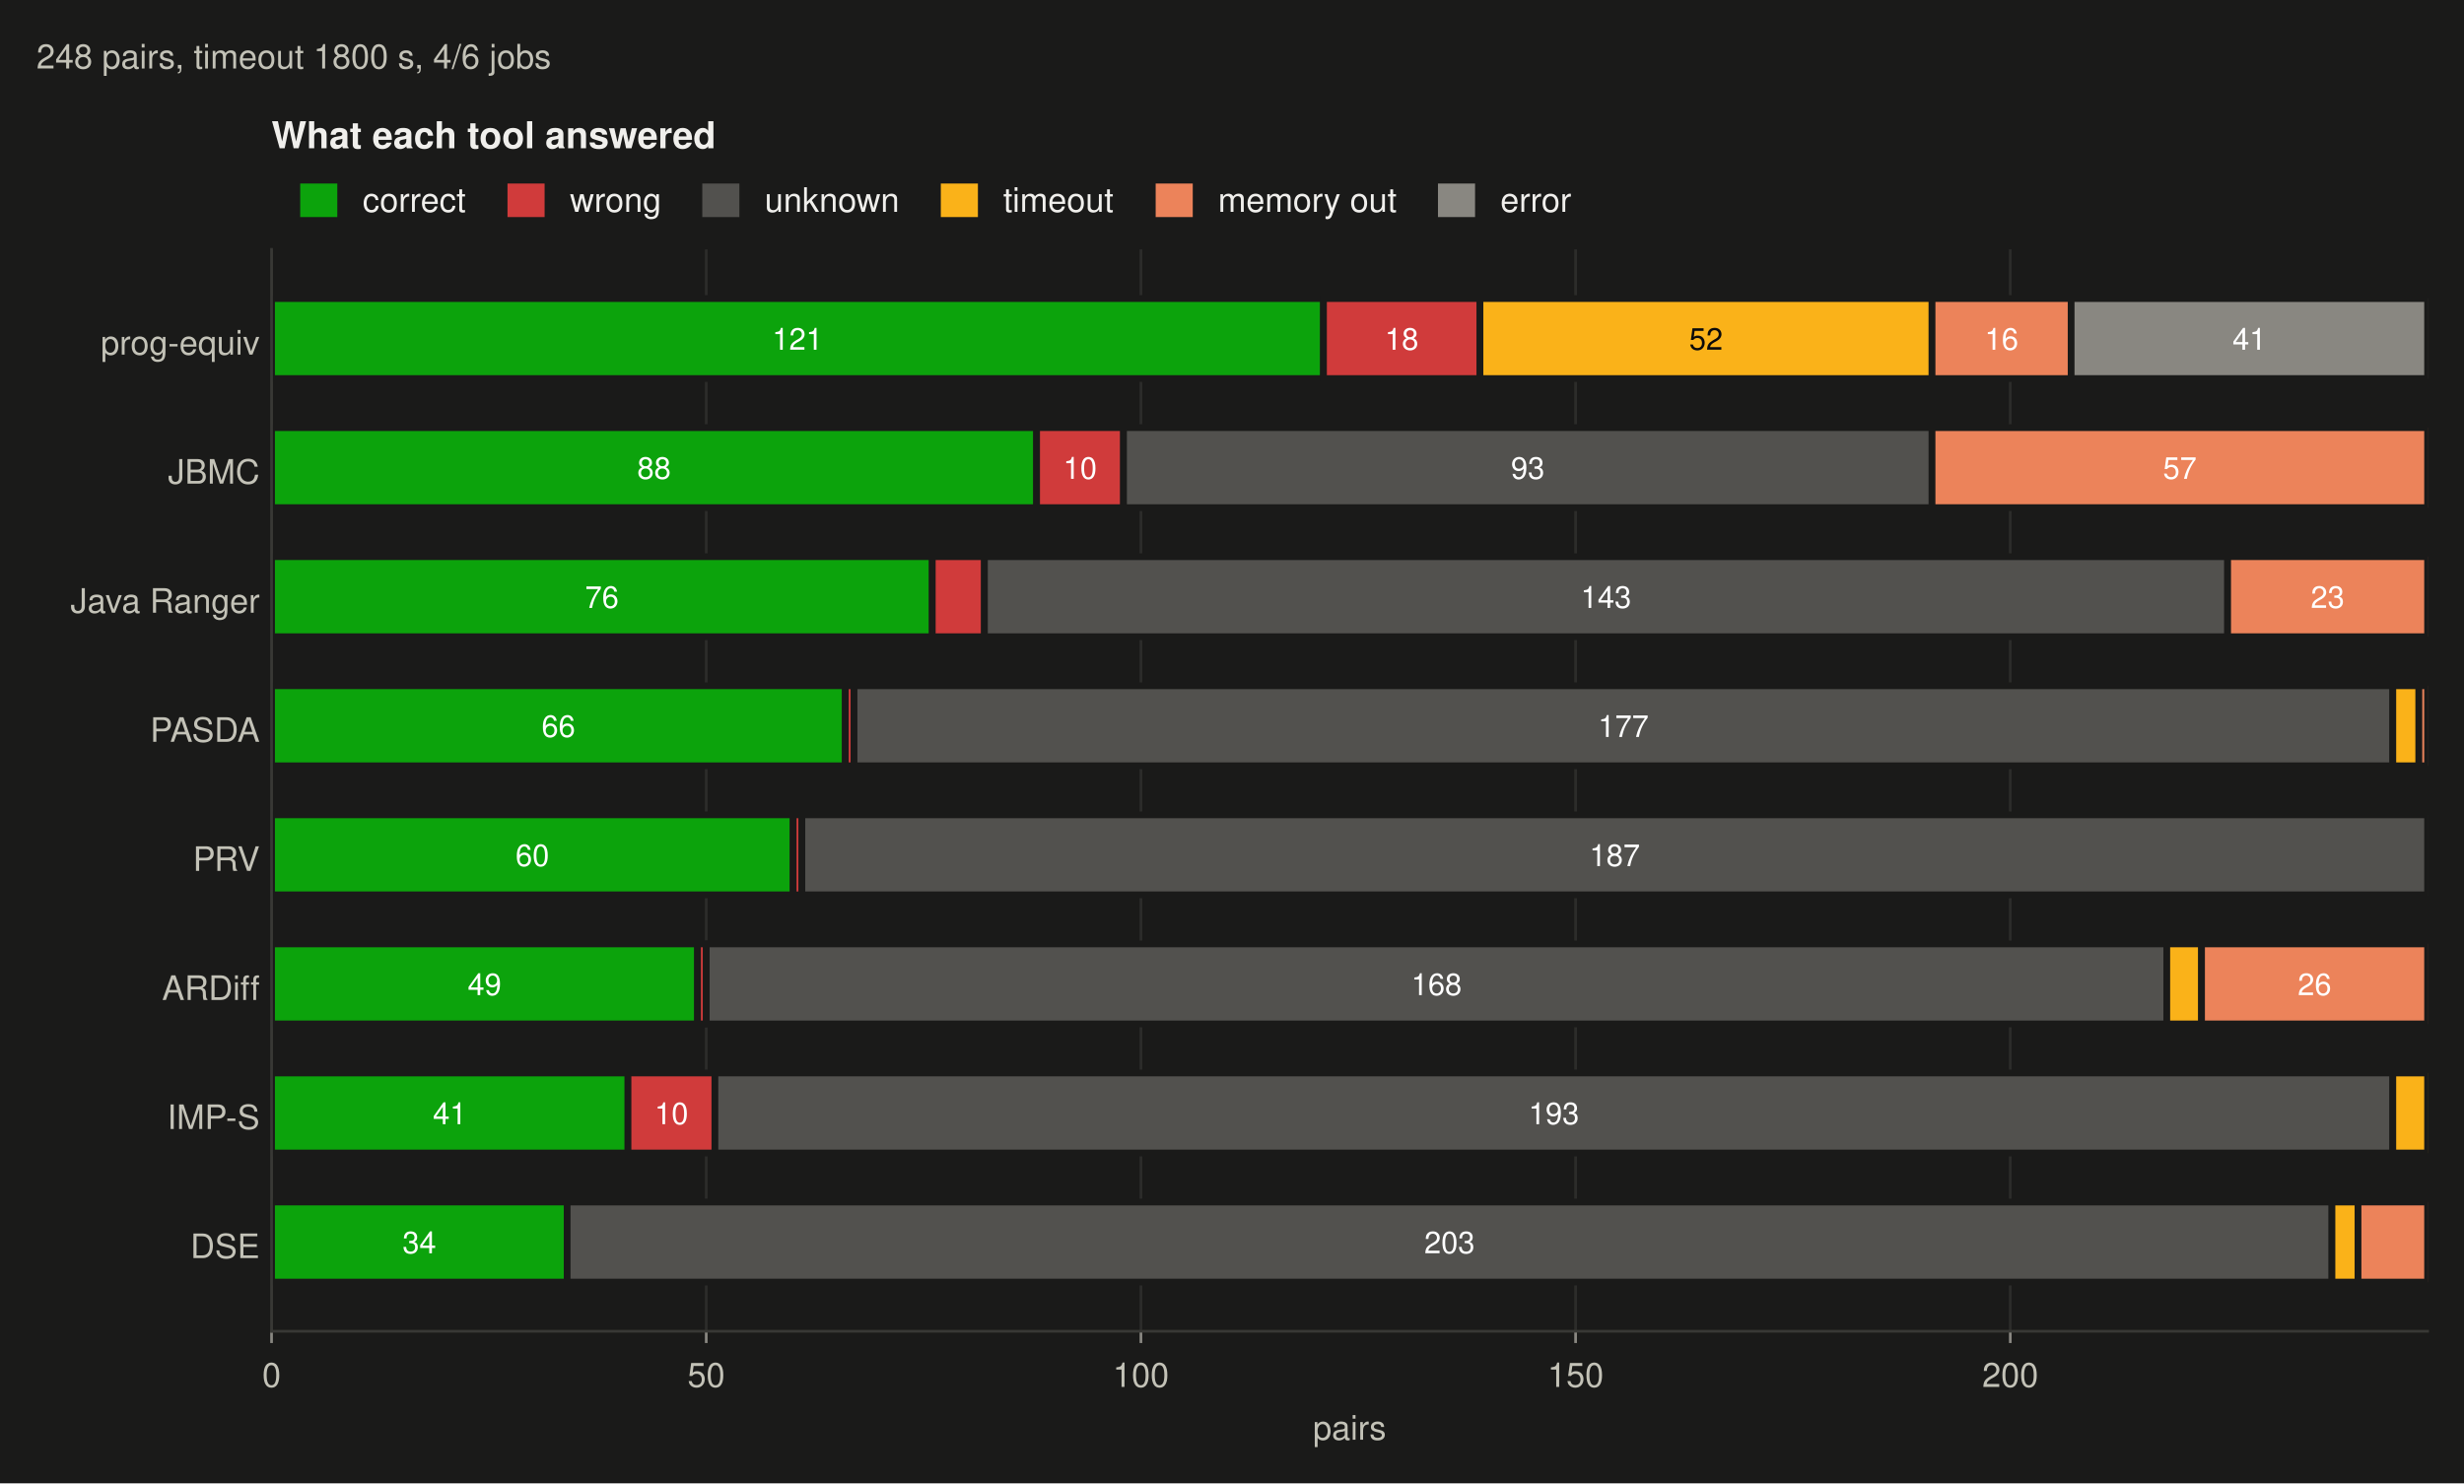
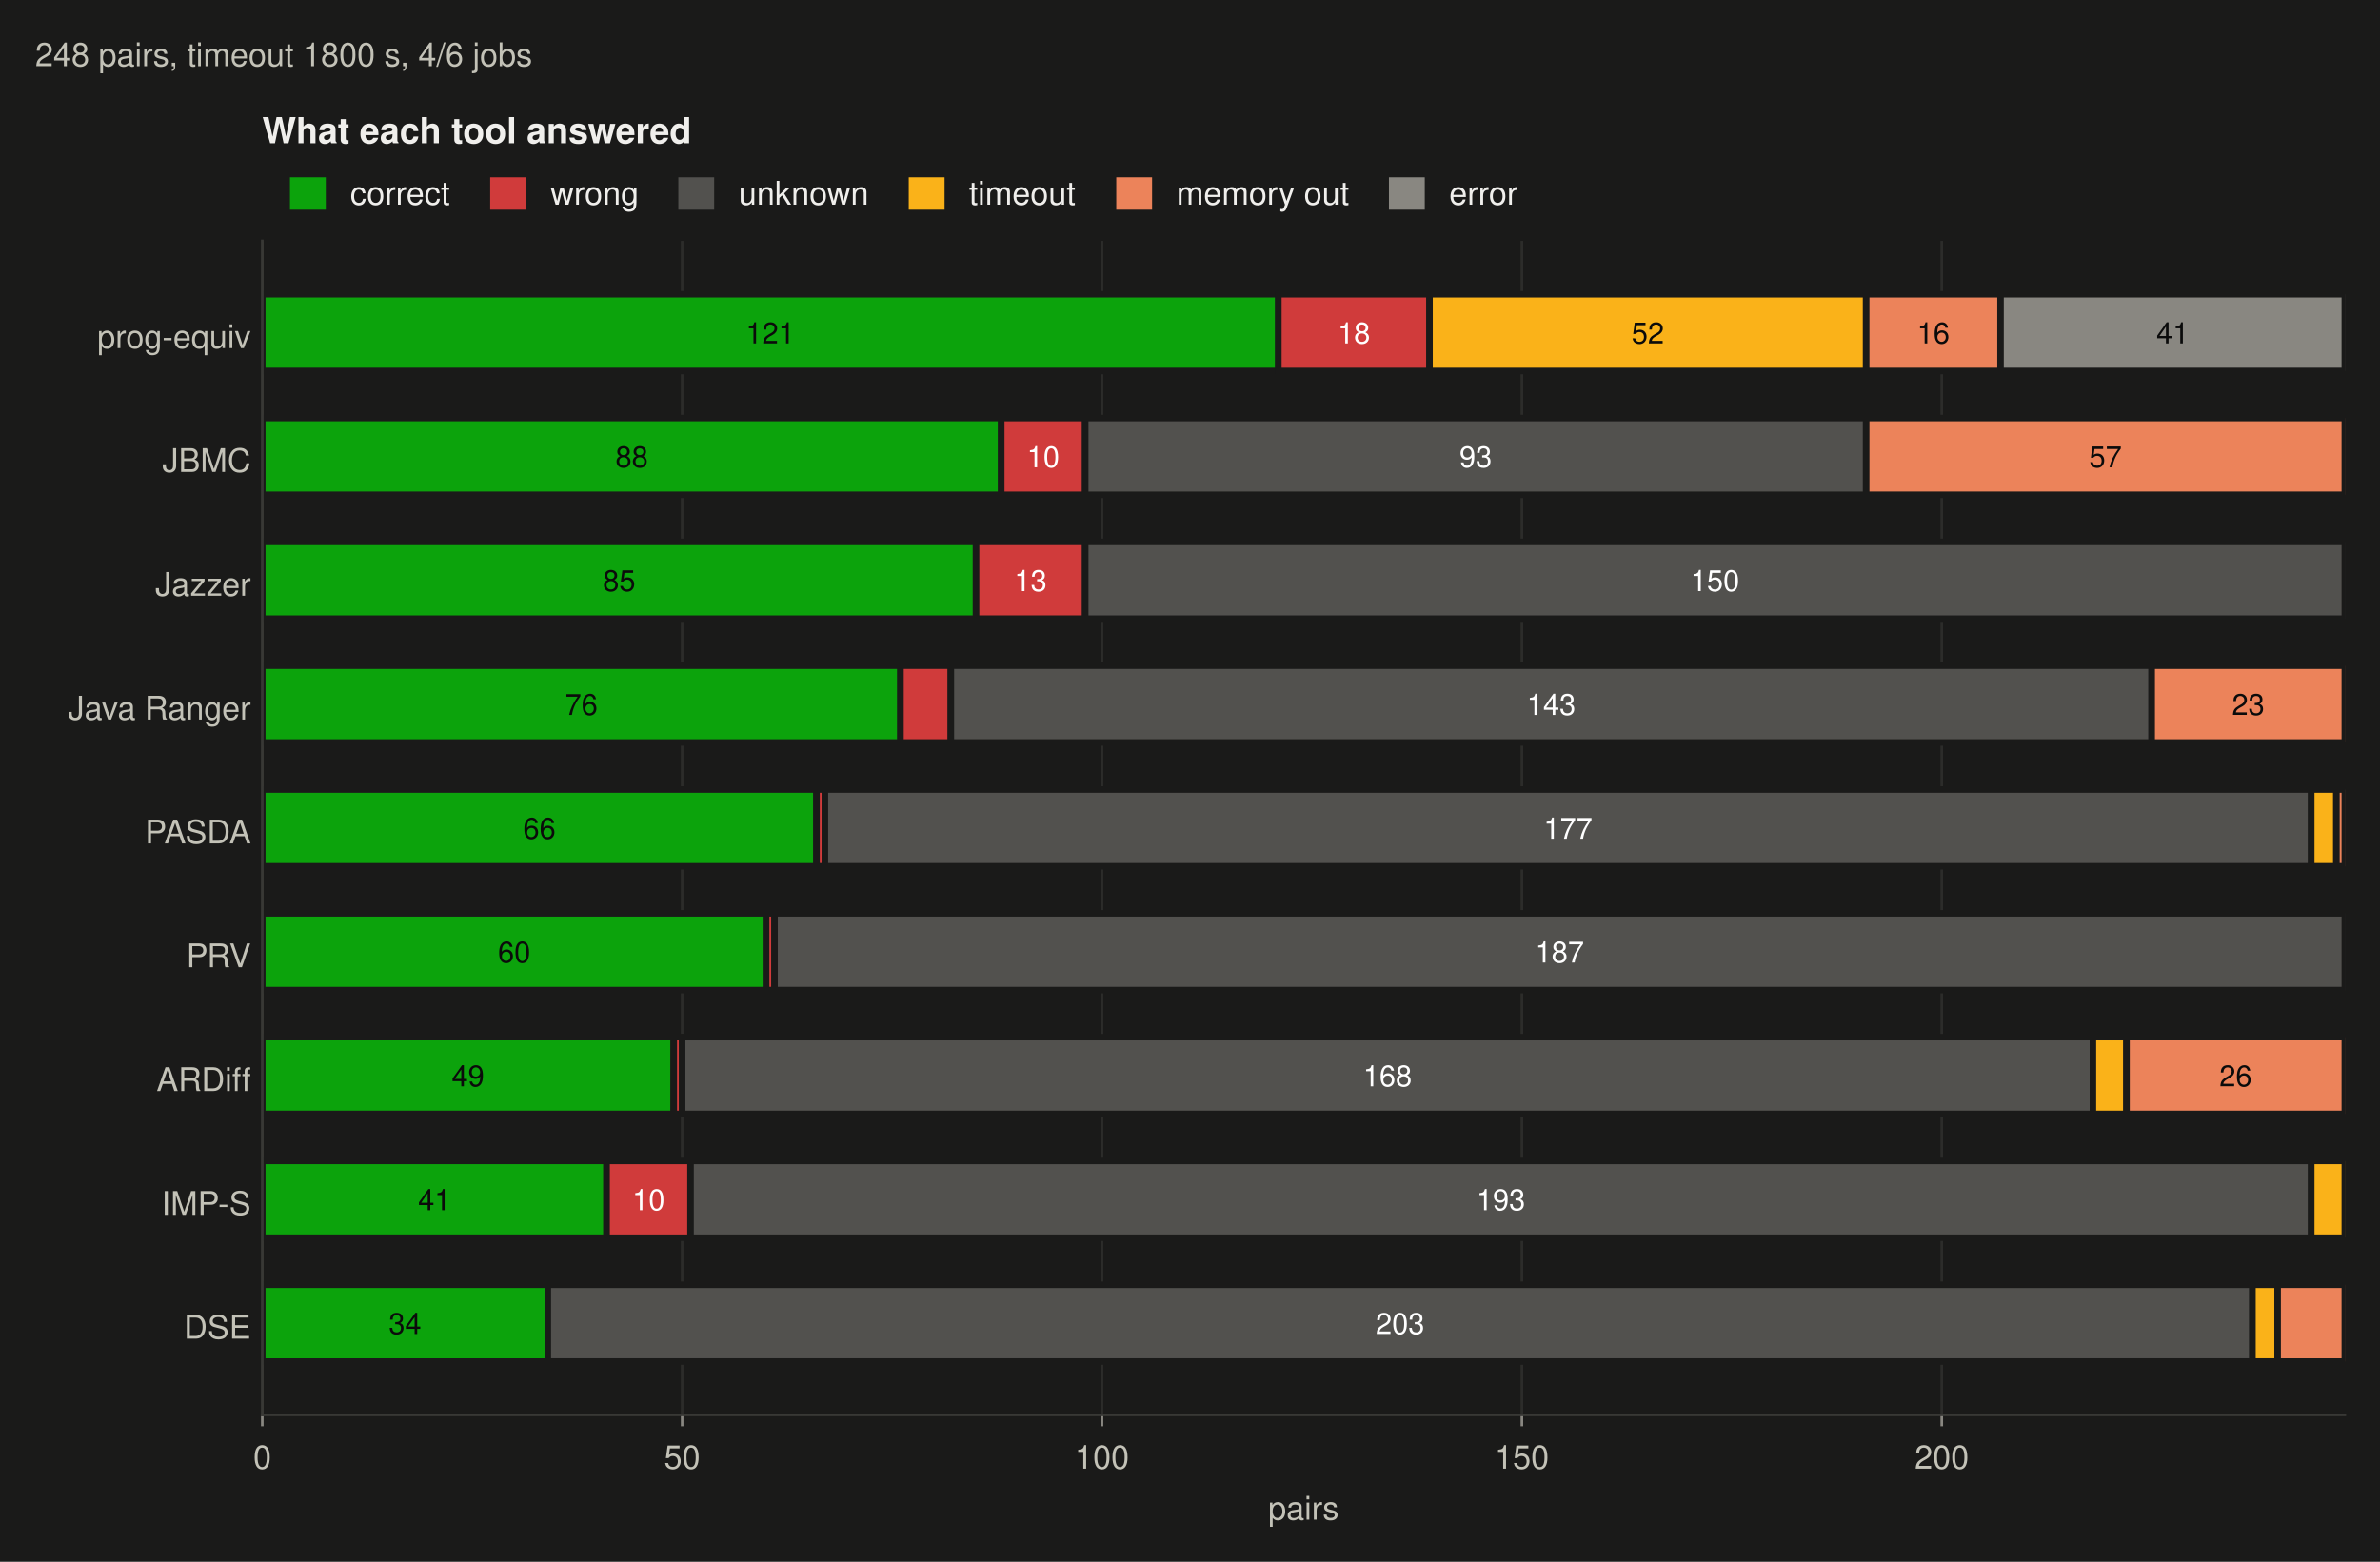
- <svg xmlns="http://www.w3.org/2000/svg" xmlns:xlink="http://www.w3.org/1999/xlink" width="730.8pt" height="440.02pt" viewBox="0 0 730.8 440.02" version="1.1">
+ <svg xmlns="http://www.w3.org/2000/svg" xmlns:xlink="http://www.w3.org/1999/xlink" width="730.8pt" height="479.62pt" viewBox="0 0 730.8 479.62" version="1.1">
  <defs>
    <style type="text/css">*{stroke-linejoin: round; stroke-linecap: butt}</style>
  </defs>
  <g id="figure_1">
    <g id="patch_1">
-       <path d="M 0 440.02  L 730.8 440.02  L 730.8 0  L 0 0  z " style="fill: #1a1a19" />
+       <path d="M 0 479.62  L 730.8 479.62  L 730.8 0  L 0 0  z " style="fill: #1a1a19" />
    </g>
    <g id="axes_1">
      <g id="patch_2">
-         <path d="M 80.54 394.92  L 720 394.92  L 720 73.975  L 80.54 73.975  z " style="fill: #1a1a19" />
+         <path d="M 80.54 434.52  L 720 434.52  L 720 73.975  L 80.54 73.975  z " style="fill: #1a1a19" />
      </g>
      <g id="matplotlib.axis_1">
        <g id="xtick_1">
          <g id="line2d_1">
-             <path d="M 80.54 394.92  L 80.54 73.975  " clip-path="url(#p7fac2a1f76)" style="fill: none; stroke: #2c2c2a; stroke-width: 0.8; stroke-linecap: square" />
+             <path d="M 80.54 434.52  L 80.54 73.975  " clip-path="url(#p12fac4b65a)" style="fill: none; stroke: #2c2c2a; stroke-width: 0.8; stroke-linecap: square" />
          </g>
          <g id="line2d_2">
            <defs>
-               <path id="m7d90478ff3" d="M 0 0  L 0 3.5  " style="stroke: #898781; stroke-width: 0.8" />
+               <path id="m2edd30a00a" d="M 0 0  L 0 3.5  " style="stroke: #898781; stroke-width: 0.8" />
            </defs>
            <g>
-               <use xlink:href="#m7d90478ff3" x="80.54" y="394.92" style="fill: #898781; stroke: #898781; stroke-width: 0.8" />
+               <use xlink:href="#m2edd30a00a" x="80.54" y="434.52" style="fill: #898781; stroke: #898781; stroke-width: 0.8" />
            </g>
          </g>
          <g id="text_1">
-             <text style="font-size: 10px; font-family: 'Helvetica Neue', 'Helvetica', 'Arial', 'DejaVu Sans'; text-anchor: middle; fill: #c3c2b7" x="80.54" y="411.44" transform="rotate(-0 80.54 411.44)">0</text>
+             <text style="font-size: 10px; font-family: 'Helvetica Neue', 'Helvetica', 'Arial', 'DejaVu Sans'; text-anchor: middle; fill: #c3c2b7" x="80.54" y="451.04" transform="rotate(-0 80.54 451.04)">0</text>
          </g>
        </g>
        <g id="xtick_2">
          <g id="line2d_3">
-             <path d="M 209.463 394.92  L 209.463 73.975  " clip-path="url(#p7fac2a1f76)" style="fill: none; stroke: #2c2c2a; stroke-width: 0.8; stroke-linecap: square" />
+             <path d="M 209.463 434.52  L 209.463 73.975  " clip-path="url(#p12fac4b65a)" style="fill: none; stroke: #2c2c2a; stroke-width: 0.8; stroke-linecap: square" />
          </g>
          <g id="line2d_4">
            <g>
-               <use xlink:href="#m7d90478ff3" x="209.463" y="394.92" style="fill: #898781; stroke: #898781; stroke-width: 0.8" />
+               <use xlink:href="#m2edd30a00a" x="209.463" y="434.52" style="fill: #898781; stroke: #898781; stroke-width: 0.8" />
            </g>
          </g>
          <g id="text_2">
-             <text style="font-size: 10px; font-family: 'Helvetica Neue', 'Helvetica', 'Arial', 'DejaVu Sans'; text-anchor: middle; fill: #c3c2b7" x="209.463" y="411.44" transform="rotate(-0 209.4634 411.44)">50</text>
+             <text style="font-size: 10px; font-family: 'Helvetica Neue', 'Helvetica', 'Arial', 'DejaVu Sans'; text-anchor: middle; fill: #c3c2b7" x="209.463" y="451.04" transform="rotate(-0 209.4634 451.04)">50</text>
          </g>
        </g>
        <g id="xtick_3">
          <g id="line2d_5">
-             <path d="M 338.387 394.92  L 338.387 73.975  " clip-path="url(#p7fac2a1f76)" style="fill: none; stroke: #2c2c2a; stroke-width: 0.8; stroke-linecap: square" />
+             <path d="M 338.387 434.52  L 338.387 73.975  " clip-path="url(#p12fac4b65a)" style="fill: none; stroke: #2c2c2a; stroke-width: 0.8; stroke-linecap: square" />
          </g>
          <g id="line2d_6">
            <g>
-               <use xlink:href="#m7d90478ff3" x="338.387" y="394.92" style="fill: #898781; stroke: #898781; stroke-width: 0.8" />
+               <use xlink:href="#m2edd30a00a" x="338.387" y="434.52" style="fill: #898781; stroke: #898781; stroke-width: 0.8" />
            </g>
          </g>
          <g id="text_3">
-             <text style="font-size: 10px; font-family: 'Helvetica Neue', 'Helvetica', 'Arial', 'DejaVu Sans'; text-anchor: middle; fill: #c3c2b7" x="338.387" y="411.44" transform="rotate(-0 338.3868 411.44)">100</text>
+             <text style="font-size: 10px; font-family: 'Helvetica Neue', 'Helvetica', 'Arial', 'DejaVu Sans'; text-anchor: middle; fill: #c3c2b7" x="338.387" y="451.04" transform="rotate(-0 338.3868 451.04)">100</text>
          </g>
        </g>
        <g id="xtick_4">
          <g id="line2d_7">
-             <path d="M 467.31 394.92  L 467.31 73.975  " clip-path="url(#p7fac2a1f76)" style="fill: none; stroke: #2c2c2a; stroke-width: 0.8; stroke-linecap: square" />
+             <path d="M 467.31 434.52  L 467.31 73.975  " clip-path="url(#p12fac4b65a)" style="fill: none; stroke: #2c2c2a; stroke-width: 0.8; stroke-linecap: square" />
          </g>
          <g id="line2d_8">
            <g>
-               <use xlink:href="#m7d90478ff3" x="467.31" y="394.92" style="fill: #898781; stroke: #898781; stroke-width: 0.8" />
+               <use xlink:href="#m2edd30a00a" x="467.31" y="434.52" style="fill: #898781; stroke: #898781; stroke-width: 0.8" />
            </g>
          </g>
          <g id="text_4">
-             <text style="font-size: 10px; font-family: 'Helvetica Neue', 'Helvetica', 'Arial', 'DejaVu Sans'; text-anchor: middle; fill: #c3c2b7" x="467.31" y="411.44" transform="rotate(-0 467.3102 411.44)">150</text>
+             <text style="font-size: 10px; font-family: 'Helvetica Neue', 'Helvetica', 'Arial', 'DejaVu Sans'; text-anchor: middle; fill: #c3c2b7" x="467.31" y="451.04" transform="rotate(-0 467.3102 451.04)">150</text>
          </g>
        </g>
        <g id="xtick_5">
          <g id="line2d_9">
-             <path d="M 596.234 394.92  L 596.234 73.975  " clip-path="url(#p7fac2a1f76)" style="fill: none; stroke: #2c2c2a; stroke-width: 0.8; stroke-linecap: square" />
+             <path d="M 596.234 434.52  L 596.234 73.975  " clip-path="url(#p12fac4b65a)" style="fill: none; stroke: #2c2c2a; stroke-width: 0.8; stroke-linecap: square" />
          </g>
          <g id="line2d_10">
            <g>
-               <use xlink:href="#m7d90478ff3" x="596.234" y="394.92" style="fill: #898781; stroke: #898781; stroke-width: 0.8" />
+               <use xlink:href="#m2edd30a00a" x="596.234" y="434.52" style="fill: #898781; stroke: #898781; stroke-width: 0.8" />
            </g>
          </g>
          <g id="text_5">
-             <text style="font-size: 10px; font-family: 'Helvetica Neue', 'Helvetica', 'Arial', 'DejaVu Sans'; text-anchor: middle; fill: #c3c2b7" x="596.234" y="411.44" transform="rotate(-0 596.2335 411.44)">200</text>
+             <text style="font-size: 10px; font-family: 'Helvetica Neue', 'Helvetica', 'Arial', 'DejaVu Sans'; text-anchor: middle; fill: #c3c2b7" x="596.234" y="451.04" transform="rotate(-0 596.2335 451.04)">200</text>
          </g>
        </g>
        <g id="text_6">
-           <text style="font-size: 10px; font-family: 'Helvetica Neue', 'Helvetica', 'Arial', 'DejaVu Sans'; text-anchor: middle; fill: #c3c2b7" x="400.27" y="427.09" transform="rotate(-0 400.27 427.09)">pairs</text>
+           <text style="font-size: 10px; font-family: 'Helvetica Neue', 'Helvetica', 'Arial', 'DejaVu Sans'; text-anchor: middle; fill: #c3c2b7" x="400.27" y="466.69" transform="rotate(-0 400.27 466.69)">pairs</text>
        </g>
      </g>
      <g id="matplotlib.axis_2">
        <g id="ytick_1">
          <g id="line2d_11" />
          <g id="text_7">
-             <text style="font-size: 10px; font-family: 'Helvetica Neue', 'Helvetica', 'Arial', 'DejaVu Sans'; text-anchor: end; fill: #c3c2b7" x="77.04" y="373.222" transform="rotate(-0 77.04 373.2218)">DSE</text>
+             <text style="font-size: 10px; font-family: 'Helvetica Neue', 'Helvetica', 'Arial', 'DejaVu Sans'; text-anchor: end; fill: #c3c2b7" x="77.04" y="411.104" transform="rotate(-0 77.04 411.1041)">DSE</text>
          </g>
        </g>
        <g id="ytick_2">
          <g id="line2d_12" />
          <g id="text_8">
-             <text style="font-size: 10px; font-family: 'Helvetica Neue', 'Helvetica', 'Arial', 'DejaVu Sans'; text-anchor: end; fill: #c3c2b7" x="77.04" y="334.932" transform="rotate(-0 77.04 334.932)">IMP-S</text>
+             <text style="font-size: 10px; font-family: 'Helvetica Neue', 'Helvetica', 'Arial', 'DejaVu Sans'; text-anchor: end; fill: #c3c2b7" x="77.04" y="373.08" transform="rotate(-0 77.04 373.08)">IMP-S</text>
          </g>
        </g>
        <g id="ytick_3">
          <g id="line2d_13" />
          <g id="text_9">
-             <text style="font-size: 10px; font-family: 'Helvetica Neue', 'Helvetica', 'Arial', 'DejaVu Sans'; text-anchor: end; fill: #c3c2b7" x="77.04" y="296.642" transform="rotate(-0 77.04 296.6422)">ARDiff</text>
+             <text style="font-size: 10px; font-family: 'Helvetica Neue', 'Helvetica', 'Arial', 'DejaVu Sans'; text-anchor: end; fill: #c3c2b7" x="77.04" y="335.056" transform="rotate(-0 77.04 335.0558)">ARDiff</text>
          </g>
        </g>
        <g id="ytick_4">
          <g id="line2d_14" />
          <g id="text_10">
-             <text style="font-size: 10px; font-family: 'Helvetica Neue', 'Helvetica', 'Arial', 'DejaVu Sans'; text-anchor: end; fill: #c3c2b7" x="77.04" y="258.352" transform="rotate(-0 77.04 258.3524)">PRV</text>
+             <text style="font-size: 10px; font-family: 'Helvetica Neue', 'Helvetica', 'Arial', 'DejaVu Sans'; text-anchor: end; fill: #c3c2b7" x="77.04" y="297.032" transform="rotate(-0 77.04 297.0317)">PRV</text>
          </g>
        </g>
        <g id="ytick_5">
          <g id="line2d_15" />
          <g id="text_11">
-             <text style="font-size: 10px; font-family: 'Helvetica Neue', 'Helvetica', 'Arial', 'DejaVu Sans'; text-anchor: end; fill: #c3c2b7" x="77.04" y="220.063" transform="rotate(-0 77.04 220.0626)">PASDA</text>
+             <text style="font-size: 10px; font-family: 'Helvetica Neue', 'Helvetica', 'Arial', 'DejaVu Sans'; text-anchor: end; fill: #c3c2b7" x="77.04" y="259.007" transform="rotate(-0 77.04 259.0075)">PASDA</text>
          </g>
        </g>
        <g id="ytick_6">
          <g id="line2d_16" />
          <g id="text_12">
-             <text style="font-size: 10px; font-family: 'Helvetica Neue', 'Helvetica', 'Arial', 'DejaVu Sans'; text-anchor: end; fill: #c3c2b7" x="77.04" y="181.773" transform="rotate(-0 77.04 181.7728)">Java Ranger</text>
+             <text style="font-size: 10px; font-family: 'Helvetica Neue', 'Helvetica', 'Arial', 'DejaVu Sans'; text-anchor: end; fill: #c3c2b7" x="77.04" y="220.983" transform="rotate(-0 77.04 220.9833)">Java Ranger</text>
          </g>
        </g>
        <g id="ytick_7">
          <g id="line2d_17" />
          <g id="text_13">
-             <text style="font-size: 10px; font-family: 'Helvetica Neue', 'Helvetica', 'Arial', 'DejaVu Sans'; text-anchor: end; fill: #c3c2b7" x="77.04" y="143.483" transform="rotate(-0 77.04 143.483)">JBMC</text>
+             <text style="font-size: 10px; font-family: 'Helvetica Neue', 'Helvetica', 'Arial', 'DejaVu Sans'; text-anchor: end; fill: #c3c2b7" x="77.04" y="182.959" transform="rotate(-0 77.04 182.9592)">Jazzer</text>
          </g>
        </g>
        <g id="ytick_8">
          <g id="line2d_18" />
          <g id="text_14">
-             <text style="font-size: 10px; font-family: 'Helvetica Neue', 'Helvetica', 'Arial', 'DejaVu Sans'; text-anchor: end; fill: #c3c2b7" x="77.04" y="105.193" transform="rotate(-0 77.04 105.1932)">prog-equiv</text>
+             <text style="font-size: 10px; font-family: 'Helvetica Neue', 'Helvetica', 'Arial', 'DejaVu Sans'; text-anchor: end; fill: #c3c2b7" x="77.04" y="144.935" transform="rotate(-0 77.04 144.935)">JBMC</text>
+           </g>
+         </g>
+         <g id="ytick_9">
+           <g id="line2d_19" />
+           <g id="text_15">
+             <text style="font-size: 10px; font-family: 'Helvetica Neue', 'Helvetica', 'Arial', 'DejaVu Sans'; text-anchor: end; fill: #c3c2b7" x="77.04" y="106.911" transform="rotate(-0 77.04 106.9109)">prog-equiv</text>
          </g>
        </g>
      </g>
      <g id="patch_3">
-         <path d="M 80.54 380.332  L 168.208 380.332  L 168.208 356.592  L 80.54 356.592  z " clip-path="url(#p7fac2a1f76)" style="fill: #0ca30c; stroke: #1a1a19; stroke-width: 2; stroke-linejoin: miter" />
+         <path d="M 80.54 418.132  L 168.208 418.132  L 168.208 394.557  L 80.54 394.557  z " clip-path="url(#p12fac4b65a)" style="fill: #0ca30c; stroke: #1a1a19; stroke-width: 2; stroke-linejoin: miter" />
      </g>
      <g id="patch_4">
-         <path d="M 168.208 380.332  L 691.637 380.332  L 691.637 356.592  L 168.208 356.592  z " clip-path="url(#p7fac2a1f76)" style="fill: #52514e; stroke: #1a1a19; stroke-width: 2; stroke-linejoin: miter" />
+         <path d="M 168.208 418.132  L 691.637 418.132  L 691.637 394.557  L 168.208 394.557  z " clip-path="url(#p12fac4b65a)" style="fill: #52514e; stroke: #1a1a19; stroke-width: 2; stroke-linejoin: miter" />
      </g>
      <g id="patch_5">
-         <path d="M 691.637 380.332  L 699.372 380.332  L 699.372 356.592  L 691.637 356.592  z " clip-path="url(#p7fac2a1f76)" style="fill: #fab219; stroke: #1a1a19; stroke-width: 2; stroke-linejoin: miter" />
+         <path d="M 691.637 418.132  L 699.372 418.132  L 699.372 394.557  L 691.637 394.557  z " clip-path="url(#p12fac4b65a)" style="fill: #fab219; stroke: #1a1a19; stroke-width: 2; stroke-linejoin: miter" />
      </g>
      <g id="patch_6">
-         <path d="M 699.372 380.332  L 720 380.332  L 720 356.592  L 699.372 356.592  z " clip-path="url(#p7fac2a1f76)" style="fill: #ec835a; stroke: #1a1a19; stroke-width: 2; stroke-linejoin: miter" />
+         <path d="M 699.372 418.132  L 720 418.132  L 720 394.557  L 699.372 394.557  z " clip-path="url(#p12fac4b65a)" style="fill: #ec835a; stroke: #1a1a19; stroke-width: 2; stroke-linejoin: miter" />
      </g>
      <g id="patch_7">
-         <path d="M 80.54 342.042  L 186.257 342.042  L 186.257 318.302  L 80.54 318.302  z " clip-path="url(#p7fac2a1f76)" style="fill: #0ca30c; stroke: #1a1a19; stroke-width: 2; stroke-linejoin: miter" />
+         <path d="M 80.54 380.107  L 186.257 380.107  L 186.257 356.532  L 80.54 356.532  z " clip-path="url(#p12fac4b65a)" style="fill: #0ca30c; stroke: #1a1a19; stroke-width: 2; stroke-linejoin: miter" />
      </g>
      <g id="patch_8">
-         <path d="M 186.257 342.042  L 212.042 342.042  L 212.042 318.302  L 186.257 318.302  z " clip-path="url(#p7fac2a1f76)" style="fill: #d03b3b; stroke: #1a1a19; stroke-width: 2; stroke-linejoin: miter" />
+         <path d="M 186.257 380.107  L 212.042 380.107  L 212.042 356.532  L 186.257 356.532  z " clip-path="url(#p12fac4b65a)" style="fill: #d03b3b; stroke: #1a1a19; stroke-width: 2; stroke-linejoin: miter" />
      </g>
      <g id="patch_9">
-         <path d="M 212.042 342.042  L 709.686 342.042  L 709.686 318.302  L 212.042 318.302  z " clip-path="url(#p7fac2a1f76)" style="fill: #52514e; stroke: #1a1a19; stroke-width: 2; stroke-linejoin: miter" />
+         <path d="M 212.042 380.107  L 709.686 380.107  L 709.686 356.532  L 212.042 356.532  z " clip-path="url(#p12fac4b65a)" style="fill: #52514e; stroke: #1a1a19; stroke-width: 2; stroke-linejoin: miter" />
      </g>
      <g id="patch_10">
-         <path d="M 709.686 342.042  L 720 342.042  L 720 318.302  L 709.686 318.302  z " clip-path="url(#p7fac2a1f76)" style="fill: #fab219; stroke: #1a1a19; stroke-width: 2; stroke-linejoin: miter" />
+         <path d="M 709.686 380.107  L 720 380.107  L 720 356.532  L 709.686 356.532  z " clip-path="url(#p12fac4b65a)" style="fill: #fab219; stroke: #1a1a19; stroke-width: 2; stroke-linejoin: miter" />
      </g>
      <g id="patch_11">
-         <path d="M 80.54 303.752  L 206.885 303.752  L 206.885 280.012  L 80.54 280.012  z " clip-path="url(#p7fac2a1f76)" style="fill: #0ca30c; stroke: #1a1a19; stroke-width: 2; stroke-linejoin: miter" />
+         <path d="M 80.54 342.083  L 206.885 342.083  L 206.885 318.508  L 80.54 318.508  z " clip-path="url(#p12fac4b65a)" style="fill: #0ca30c; stroke: #1a1a19; stroke-width: 2; stroke-linejoin: miter" />
      </g>
      <g id="patch_12">
-         <path d="M 206.885 303.752  L 209.463 303.752  L 209.463 280.012  L 206.885 280.012  z " clip-path="url(#p7fac2a1f76)" style="fill: #d03b3b; stroke: #1a1a19; stroke-width: 2; stroke-linejoin: miter" />
+         <path d="M 206.885 342.083  L 209.463 342.083  L 209.463 318.508  L 206.885 318.508  z " clip-path="url(#p12fac4b65a)" style="fill: #d03b3b; stroke: #1a1a19; stroke-width: 2; stroke-linejoin: miter" />
      </g>
      <g id="patch_13">
-         <path d="M 209.463 303.752  L 642.646 303.752  L 642.646 280.012  L 209.463 280.012  z " clip-path="url(#p7fac2a1f76)" style="fill: #52514e; stroke: #1a1a19; stroke-width: 2; stroke-linejoin: miter" />
+         <path d="M 209.463 342.083  L 642.646 342.083  L 642.646 318.508  L 209.463 318.508  z " clip-path="url(#p12fac4b65a)" style="fill: #52514e; stroke: #1a1a19; stroke-width: 2; stroke-linejoin: miter" />
      </g>
      <g id="patch_14">
-         <path d="M 642.646 303.752  L 652.96 303.752  L 652.96 280.012  L 642.646 280.012  z " clip-path="url(#p7fac2a1f76)" style="fill: #fab219; stroke: #1a1a19; stroke-width: 2; stroke-linejoin: miter" />
+         <path d="M 642.646 342.083  L 652.96 342.083  L 652.96 318.508  L 642.646 318.508  z " clip-path="url(#p12fac4b65a)" style="fill: #fab219; stroke: #1a1a19; stroke-width: 2; stroke-linejoin: miter" />
      </g>
      <g id="patch_15">
-         <path d="M 652.96 303.752  L 720 303.752  L 720 280.012  L 652.96 280.012  z " clip-path="url(#p7fac2a1f76)" style="fill: #ec835a; stroke: #1a1a19; stroke-width: 2; stroke-linejoin: miter" />
+         <path d="M 652.96 342.083  L 720 342.083  L 720 318.508  L 652.96 318.508  z " clip-path="url(#p12fac4b65a)" style="fill: #ec835a; stroke: #1a1a19; stroke-width: 2; stroke-linejoin: miter" />
      </g>
      <g id="patch_16">
-         <path d="M 80.54 265.462  L 235.248 265.462  L 235.248 241.723  L 80.54 241.723  z " clip-path="url(#p7fac2a1f76)" style="fill: #0ca30c; stroke: #1a1a19; stroke-width: 2; stroke-linejoin: miter" />
+         <path d="M 80.54 304.059  L 235.248 304.059  L 235.248 280.484  L 80.54 280.484  z " clip-path="url(#p12fac4b65a)" style="fill: #0ca30c; stroke: #1a1a19; stroke-width: 2; stroke-linejoin: miter" />
      </g>
      <g id="patch_17">
-         <path d="M 235.248 265.462  L 237.827 265.462  L 237.827 241.723  L 235.248 241.723  z " clip-path="url(#p7fac2a1f76)" style="fill: #d03b3b; stroke: #1a1a19; stroke-width: 2; stroke-linejoin: miter" />
+         <path d="M 235.248 304.059  L 237.827 304.059  L 237.827 280.484  L 235.248 280.484  z " clip-path="url(#p12fac4b65a)" style="fill: #d03b3b; stroke: #1a1a19; stroke-width: 2; stroke-linejoin: miter" />
      </g>
      <g id="patch_18">
-         <path d="M 237.827 265.462  L 720 265.462  L 720 241.723  L 237.827 241.723  z " clip-path="url(#p7fac2a1f76)" style="fill: #52514e; stroke: #1a1a19; stroke-width: 2; stroke-linejoin: miter" />
+         <path d="M 237.827 304.059  L 720 304.059  L 720 280.484  L 237.827 280.484  z " clip-path="url(#p12fac4b65a)" style="fill: #52514e; stroke: #1a1a19; stroke-width: 2; stroke-linejoin: miter" />
      </g>
      <g id="patch_19">
-         <path d="M 80.54 227.172  L 250.719 227.172  L 250.719 203.433  L 80.54 203.433  z " clip-path="url(#p7fac2a1f76)" style="fill: #0ca30c; stroke: #1a1a19; stroke-width: 2; stroke-linejoin: miter" />
+         <path d="M 80.54 266.035  L 250.719 266.035  L 250.719 242.46  L 80.54 242.46  z " clip-path="url(#p12fac4b65a)" style="fill: #0ca30c; stroke: #1a1a19; stroke-width: 2; stroke-linejoin: miter" />
      </g>
      <g id="patch_20">
-         <path d="M 250.719 227.172  L 253.297 227.172  L 253.297 203.433  L 250.719 203.433  z " clip-path="url(#p7fac2a1f76)" style="fill: #d03b3b; stroke: #1a1a19; stroke-width: 2; stroke-linejoin: miter" />
+         <path d="M 250.719 266.035  L 253.297 266.035  L 253.297 242.46  L 250.719 242.46  z " clip-path="url(#p12fac4b65a)" style="fill: #d03b3b; stroke: #1a1a19; stroke-width: 2; stroke-linejoin: miter" />
      </g>
      <g id="patch_21">
-         <path d="M 253.297 227.172  L 709.686 227.172  L 709.686 203.433  L 253.297 203.433  z " clip-path="url(#p7fac2a1f76)" style="fill: #52514e; stroke: #1a1a19; stroke-width: 2; stroke-linejoin: miter" />
+         <path d="M 253.297 266.035  L 709.686 266.035  L 709.686 242.46  L 253.297 242.46  z " clip-path="url(#p12fac4b65a)" style="fill: #52514e; stroke: #1a1a19; stroke-width: 2; stroke-linejoin: miter" />
      </g>
      <g id="patch_22">
-         <path d="M 709.686 227.172  L 717.422 227.172  L 717.422 203.433  L 709.686 203.433  z " clip-path="url(#p7fac2a1f76)" style="fill: #fab219; stroke: #1a1a19; stroke-width: 2; stroke-linejoin: miter" />
+         <path d="M 709.686 266.035  L 717.422 266.035  L 717.422 242.46  L 709.686 242.46  z " clip-path="url(#p12fac4b65a)" style="fill: #fab219; stroke: #1a1a19; stroke-width: 2; stroke-linejoin: miter" />
      </g>
      <g id="patch_23">
-         <path d="M 717.422 227.172  L 720 227.172  L 720 203.433  L 717.422 203.433  z " clip-path="url(#p7fac2a1f76)" style="fill: #ec835a; stroke: #1a1a19; stroke-width: 2; stroke-linejoin: miter" />
+         <path d="M 717.422 266.035  L 720 266.035  L 720 242.46  L 717.422 242.46  z " clip-path="url(#p12fac4b65a)" style="fill: #ec835a; stroke: #1a1a19; stroke-width: 2; stroke-linejoin: miter" />
      </g>
      <g id="patch_24">
-         <path d="M 80.54 188.883  L 276.504 188.883  L 276.504 165.143  L 80.54 165.143  z " clip-path="url(#p7fac2a1f76)" style="fill: #0ca30c; stroke: #1a1a19; stroke-width: 2; stroke-linejoin: miter" />
+         <path d="M 80.54 228.011  L 276.504 228.011  L 276.504 204.436  L 80.54 204.436  z " clip-path="url(#p12fac4b65a)" style="fill: #0ca30c; stroke: #1a1a19; stroke-width: 2; stroke-linejoin: miter" />
      </g>
      <g id="patch_25">
-         <path d="M 276.504 188.883  L 291.974 188.883  L 291.974 165.143  L 276.504 165.143  z " clip-path="url(#p7fac2a1f76)" style="fill: #d03b3b; stroke: #1a1a19; stroke-width: 2; stroke-linejoin: miter" />
+         <path d="M 276.504 228.011  L 291.974 228.011  L 291.974 204.436  L 276.504 204.436  z " clip-path="url(#p12fac4b65a)" style="fill: #d03b3b; stroke: #1a1a19; stroke-width: 2; stroke-linejoin: miter" />
      </g>
      <g id="patch_26">
-         <path d="M 291.974 188.883  L 660.695 188.883  L 660.695 165.143  L 291.974 165.143  z " clip-path="url(#p7fac2a1f76)" style="fill: #52514e; stroke: #1a1a19; stroke-width: 2; stroke-linejoin: miter" />
+         <path d="M 291.974 228.011  L 660.695 228.011  L 660.695 204.436  L 291.974 204.436  z " clip-path="url(#p12fac4b65a)" style="fill: #52514e; stroke: #1a1a19; stroke-width: 2; stroke-linejoin: miter" />
      </g>
      <g id="patch_27">
-         <path d="M 660.695 188.883  L 720 188.883  L 720 165.143  L 660.695 165.143  z " clip-path="url(#p7fac2a1f76)" style="fill: #ec835a; stroke: #1a1a19; stroke-width: 2; stroke-linejoin: miter" />
+         <path d="M 660.695 228.011  L 720 228.011  L 720 204.436  L 660.695 204.436  z " clip-path="url(#p12fac4b65a)" style="fill: #ec835a; stroke: #1a1a19; stroke-width: 2; stroke-linejoin: miter" />
      </g>
      <g id="patch_28">
-         <path d="M 80.54 150.593  L 307.445 150.593  L 307.445 126.853  L 80.54 126.853  z " clip-path="url(#p7fac2a1f76)" style="fill: #0ca30c; stroke: #1a1a19; stroke-width: 2; stroke-linejoin: miter" />
+         <path d="M 80.54 189.987  L 299.71 189.987  L 299.71 166.412  L 80.54 166.412  z " clip-path="url(#p12fac4b65a)" style="fill: #0ca30c; stroke: #1a1a19; stroke-width: 2; stroke-linejoin: miter" />
      </g>
      <g id="patch_29">
-         <path d="M 307.445 150.593  L 333.23 150.593  L 333.23 126.853  L 307.445 126.853  z " clip-path="url(#p7fac2a1f76)" style="fill: #d03b3b; stroke: #1a1a19; stroke-width: 2; stroke-linejoin: miter" />
+         <path d="M 299.71 189.987  L 333.23 189.987  L 333.23 166.412  L 299.71 166.412  z " clip-path="url(#p12fac4b65a)" style="fill: #d03b3b; stroke: #1a1a19; stroke-width: 2; stroke-linejoin: miter" />
      </g>
      <g id="patch_30">
-         <path d="M 333.23 150.593  L 573.027 150.593  L 573.027 126.853  L 333.23 126.853  z " clip-path="url(#p7fac2a1f76)" style="fill: #52514e; stroke: #1a1a19; stroke-width: 2; stroke-linejoin: miter" />
+         <path d="M 333.23 189.987  L 720 189.987  L 720 166.412  L 333.23 166.412  z " clip-path="url(#p12fac4b65a)" style="fill: #52514e; stroke: #1a1a19; stroke-width: 2; stroke-linejoin: miter" />
      </g>
      <g id="patch_31">
-         <path d="M 573.027 150.593  L 720 150.593  L 720 126.853  L 573.027 126.853  z " clip-path="url(#p7fac2a1f76)" style="fill: #ec835a; stroke: #1a1a19; stroke-width: 2; stroke-linejoin: miter" />
+         <path d="M 80.54 151.963  L 307.445 151.963  L 307.445 128.388  L 80.54 128.388  z " clip-path="url(#p12fac4b65a)" style="fill: #0ca30c; stroke: #1a1a19; stroke-width: 2; stroke-linejoin: miter" />
      </g>
      <g id="patch_32">
-         <path d="M 80.54 112.303  L 392.535 112.303  L 392.535 88.563  L 80.54 88.563  z " clip-path="url(#p7fac2a1f76)" style="fill: #0ca30c; stroke: #1a1a19; stroke-width: 2; stroke-linejoin: miter" />
+         <path d="M 307.445 151.963  L 333.23 151.963  L 333.23 128.388  L 307.445 128.388  z " clip-path="url(#p12fac4b65a)" style="fill: #d03b3b; stroke: #1a1a19; stroke-width: 2; stroke-linejoin: miter" />
      </g>
      <g id="patch_33">
-         <path d="M 392.535 112.303  L 438.947 112.303  L 438.947 88.563  L 392.535 88.563  z " clip-path="url(#p7fac2a1f76)" style="fill: #d03b3b; stroke: #1a1a19; stroke-width: 2; stroke-linejoin: miter" />
+         <path d="M 333.23 151.963  L 573.027 151.963  L 573.027 128.388  L 333.23 128.388  z " clip-path="url(#p12fac4b65a)" style="fill: #52514e; stroke: #1a1a19; stroke-width: 2; stroke-linejoin: miter" />
      </g>
      <g id="patch_34">
-         <path d="M 438.947 112.303  L 573.027 112.303  L 573.027 88.563  L 438.947 88.563  z " clip-path="url(#p7fac2a1f76)" style="fill: #fab219; stroke: #1a1a19; stroke-width: 2; stroke-linejoin: miter" />
+         <path d="M 573.027 151.963  L 720 151.963  L 720 128.388  L 573.027 128.388  z " clip-path="url(#p12fac4b65a)" style="fill: #ec835a; stroke: #1a1a19; stroke-width: 2; stroke-linejoin: miter" />
      </g>
      <g id="patch_35">
-         <path d="M 573.027 112.303  L 614.283 112.303  L 614.283 88.563  L 573.027 88.563  z " clip-path="url(#p7fac2a1f76)" style="fill: #ec835a; stroke: #1a1a19; stroke-width: 2; stroke-linejoin: miter" />
+         <path d="M 80.54 113.938  L 392.535 113.938  L 392.535 90.363  L 80.54 90.363  z " clip-path="url(#p12fac4b65a)" style="fill: #0ca30c; stroke: #1a1a19; stroke-width: 2; stroke-linejoin: miter" />
      </g>
      <g id="patch_36">
-         <path d="M 614.283 112.303  L 720 112.303  L 720 88.563  L 614.283 88.563  z " clip-path="url(#p7fac2a1f76)" style="fill: #898781; stroke: #1a1a19; stroke-width: 2; stroke-linejoin: miter" />
+         <path d="M 392.535 113.938  L 438.947 113.938  L 438.947 90.363  L 392.535 90.363  z " clip-path="url(#p12fac4b65a)" style="fill: #d03b3b; stroke: #1a1a19; stroke-width: 2; stroke-linejoin: miter" />
      </g>
      <g id="patch_37">
-         <path d="M 80.54 394.92  L 80.54 73.975  " style="fill: none; stroke: #383835; stroke-width: 0.8; stroke-linejoin: miter; stroke-linecap: square" />
+         <path d="M 438.947 113.938  L 573.027 113.938  L 573.027 90.363  L 438.947 90.363  z " clip-path="url(#p12fac4b65a)" style="fill: #fab219; stroke: #1a1a19; stroke-width: 2; stroke-linejoin: miter" />
      </g>
      <g id="patch_38">
-         <path d="M 80.54 394.92  L 720 394.92  " style="fill: none; stroke: #383835; stroke-width: 0.8; stroke-linejoin: miter; stroke-linecap: square" />
-       </g>
-       <g id="text_15">
-         <text style="font-size: 9px; font-family: 'Helvetica Neue', 'Helvetica', 'Arial', 'DejaVu Sans'; text-anchor: middle; fill: #ffffff" x="124.374" y="371.787" transform="rotate(-0 124.374 371.7873)">34</text>
+         <path d="M 573.027 113.938  L 614.283 113.938  L 614.283 90.363  L 573.027 90.363  z " clip-path="url(#p12fac4b65a)" style="fill: #ec835a; stroke: #1a1a19; stroke-width: 2; stroke-linejoin: miter" />
+       </g>
+       <g id="patch_39">
+         <path d="M 614.283 113.938  L 720 113.938  L 720 90.363  L 614.283 90.363  z " clip-path="url(#p12fac4b65a)" style="fill: #898781; stroke: #1a1a19; stroke-width: 2; stroke-linejoin: miter" />
+       </g>
+       <g id="patch_40">
+         <path d="M 80.54 434.52  L 80.54 73.975  " style="fill: none; stroke: #383835; stroke-width: 0.8; stroke-linejoin: miter; stroke-linecap: square" />
+       </g>
+       <g id="patch_41">
+         <path d="M 80.54 434.52  L 720 434.52  " style="fill: none; stroke: #383835; stroke-width: 0.8; stroke-linejoin: miter; stroke-linecap: square" />
      </g>
      <g id="text_16">
-         <text style="font-size: 9px; font-family: 'Helvetica Neue', 'Helvetica', 'Arial', 'DejaVu Sans'; text-anchor: middle; fill: #ffffff" x="429.922" y="371.787" transform="rotate(-0 429.9224 371.7873)">203</text>
+         <text style="font-size: 9px; font-family: 'Helvetica Neue', 'Helvetica', 'Arial', 'DejaVu Sans'; text-anchor: middle; fill: #0b0b0b" x="124.374" y="409.67" transform="rotate(-0 124.374 409.6696)">34</text>
      </g>
      <g id="text_17">
-         <text style="font-size: 9px; font-family: 'Helvetica Neue', 'Helvetica', 'Arial', 'DejaVu Sans'; text-anchor: middle; fill: #ffffff" x="133.399" y="333.497" transform="rotate(-0 133.3986 333.4975)">41</text>
+         <text style="font-size: 9px; font-family: 'Helvetica Neue', 'Helvetica', 'Arial', 'DejaVu Sans'; text-anchor: middle; fill: #ffffff" x="429.922" y="409.67" transform="rotate(-0 429.9224 409.6696)">203</text>
      </g>
      <g id="text_18">
-         <text style="font-size: 9px; font-family: 'Helvetica Neue', 'Helvetica', 'Arial', 'DejaVu Sans'; text-anchor: middle; fill: #ffffff" x="199.15" y="333.497" transform="rotate(-0 199.1495 333.4975)">10</text>
+         <text style="font-size: 9px; font-family: 'Helvetica Neue', 'Helvetica', 'Arial', 'DejaVu Sans'; text-anchor: middle; fill: #0b0b0b" x="133.399" y="371.645" transform="rotate(-0 133.3986 371.6455)">41</text>
      </g>
      <g id="text_19">
-         <text style="font-size: 9px; font-family: 'Helvetica Neue', 'Helvetica', 'Arial', 'DejaVu Sans'; text-anchor: middle; fill: #ffffff" x="460.864" y="333.497" transform="rotate(-0 460.864 333.4975)">193</text>
+         <text style="font-size: 9px; font-family: 'Helvetica Neue', 'Helvetica', 'Arial', 'DejaVu Sans'; text-anchor: middle; fill: #ffffff" x="199.15" y="371.645" transform="rotate(-0 199.1495 371.6455)">10</text>
      </g>
      <g id="text_20">
-         <text style="font-size: 9px; font-family: 'Helvetica Neue', 'Helvetica', 'Arial', 'DejaVu Sans'; text-anchor: middle; fill: #ffffff" x="143.712" y="295.208" transform="rotate(-0 143.7125 295.2077)">49</text>
+         <text style="font-size: 9px; font-family: 'Helvetica Neue', 'Helvetica', 'Arial', 'DejaVu Sans'; text-anchor: middle; fill: #ffffff" x="460.864" y="371.645" transform="rotate(-0 460.864 371.6455)">193</text>
      </g>
      <g id="text_21">
-         <text style="font-size: 9px; font-family: 'Helvetica Neue', 'Helvetica', 'Arial', 'DejaVu Sans'; text-anchor: middle; fill: #ffffff" x="426.055" y="295.208" transform="rotate(-0 426.0547 295.2077)">168</text>
+         <text style="font-size: 9px; font-family: 'Helvetica Neue', 'Helvetica', 'Arial', 'DejaVu Sans'; text-anchor: middle; fill: #0b0b0b" x="143.712" y="333.621" transform="rotate(-0 143.7125 333.6213)">49</text>
      </g>
      <g id="text_22">
-         <text style="font-size: 9px; font-family: 'Helvetica Neue', 'Helvetica', 'Arial', 'DejaVu Sans'; text-anchor: middle; fill: #ffffff" x="686.48" y="295.208" transform="rotate(-0 686.4799 295.2077)">26</text>
+         <text style="font-size: 9px; font-family: 'Helvetica Neue', 'Helvetica', 'Arial', 'DejaVu Sans'; text-anchor: middle; fill: #ffffff" x="426.055" y="333.621" transform="rotate(-0 426.0547 333.6213)">168</text>
      </g>
      <g id="text_23">
-         <text style="font-size: 9px; font-family: 'Helvetica Neue', 'Helvetica', 'Arial', 'DejaVu Sans'; text-anchor: middle; fill: #ffffff" x="157.894" y="256.918" transform="rotate(-0 157.894 256.9179)">60</text>
+         <text style="font-size: 9px; font-family: 'Helvetica Neue', 'Helvetica', 'Arial', 'DejaVu Sans'; text-anchor: middle; fill: #0b0b0b" x="686.48" y="333.621" transform="rotate(-0 686.4799 333.6213)">26</text>
      </g>
      <g id="text_24">
-         <text style="font-size: 9px; font-family: 'Helvetica Neue', 'Helvetica', 'Arial', 'DejaVu Sans'; text-anchor: middle; fill: #ffffff" x="478.913" y="256.918" transform="rotate(-0 478.9133 256.9179)">187</text>
+         <text style="font-size: 9px; font-family: 'Helvetica Neue', 'Helvetica', 'Arial', 'DejaVu Sans'; text-anchor: middle; fill: #0b0b0b" x="157.894" y="295.597" transform="rotate(-0 157.894 295.5972)">60</text>
      </g>
      <g id="text_25">
-         <text style="font-size: 9px; font-family: 'Helvetica Neue', 'Helvetica', 'Arial', 'DejaVu Sans'; text-anchor: middle; fill: #ffffff" x="165.629" y="218.628" transform="rotate(-0 165.6294 218.6281)">66</text>
+         <text style="font-size: 9px; font-family: 'Helvetica Neue', 'Helvetica', 'Arial', 'DejaVu Sans'; text-anchor: middle; fill: #ffffff" x="478.913" y="295.597" transform="rotate(-0 478.9133 295.5972)">187</text>
      </g>
      <g id="text_26">
-         <text style="font-size: 9px; font-family: 'Helvetica Neue', 'Helvetica', 'Arial', 'DejaVu Sans'; text-anchor: middle; fill: #ffffff" x="481.492" y="218.628" transform="rotate(-0 481.4917 218.6281)">177</text>
+         <text style="font-size: 9px; font-family: 'Helvetica Neue', 'Helvetica', 'Arial', 'DejaVu Sans'; text-anchor: middle; fill: #0b0b0b" x="165.629" y="257.573" transform="rotate(-0 165.6294 257.573)">66</text>
      </g>
      <g id="text_27">
-         <text style="font-size: 9px; font-family: 'Helvetica Neue', 'Helvetica', 'Arial', 'DejaVu Sans'; text-anchor: middle; fill: #ffffff" x="178.522" y="180.338" transform="rotate(-0 178.5218 180.3383)">76</text>
+         <text style="font-size: 9px; font-family: 'Helvetica Neue', 'Helvetica', 'Arial', 'DejaVu Sans'; text-anchor: middle; fill: #ffffff" x="481.492" y="257.573" transform="rotate(-0 481.4917 257.573)">177</text>
      </g>
      <g id="text_28">
-         <text style="font-size: 9px; font-family: 'Helvetica Neue', 'Helvetica', 'Arial', 'DejaVu Sans'; text-anchor: middle; fill: #ffffff" x="476.335" y="180.338" transform="rotate(-0 476.3348 180.3383)">143</text>
+         <text style="font-size: 9px; font-family: 'Helvetica Neue', 'Helvetica', 'Arial', 'DejaVu Sans'; text-anchor: middle; fill: #0b0b0b" x="178.522" y="219.549" transform="rotate(-0 178.5218 219.5488)">76</text>
      </g>
      <g id="text_29">
-         <text style="font-size: 9px; font-family: 'Helvetica Neue', 'Helvetica', 'Arial', 'DejaVu Sans'; text-anchor: middle; fill: #ffffff" x="690.348" y="180.338" transform="rotate(-0 690.3476 180.3383)">23</text>
+         <text style="font-size: 9px; font-family: 'Helvetica Neue', 'Helvetica', 'Arial', 'DejaVu Sans'; text-anchor: middle; fill: #ffffff" x="476.335" y="219.549" transform="rotate(-0 476.3348 219.5488)">143</text>
      </g>
      <g id="text_30">
-         <text style="font-size: 9px; font-family: 'Helvetica Neue', 'Helvetica', 'Arial', 'DejaVu Sans'; text-anchor: middle; fill: #ffffff" x="193.993" y="142.049" transform="rotate(-0 193.9926 142.0485)">88</text>
+         <text style="font-size: 9px; font-family: 'Helvetica Neue', 'Helvetica', 'Arial', 'DejaVu Sans'; text-anchor: middle; fill: #0b0b0b" x="690.348" y="219.549" transform="rotate(-0 690.3476 219.5488)">23</text>
      </g>
      <g id="text_31">
-         <text style="font-size: 9px; font-family: 'Helvetica Neue', 'Helvetica', 'Arial', 'DejaVu Sans'; text-anchor: middle; fill: #ffffff" x="320.337" y="142.049" transform="rotate(-0 320.3375 142.0485)">10</text>
+         <text style="font-size: 9px; font-family: 'Helvetica Neue', 'Helvetica', 'Arial', 'DejaVu Sans'; text-anchor: middle; fill: #0b0b0b" x="190.125" y="181.525" transform="rotate(-0 190.1249 181.5247)">85</text>
      </g>
      <g id="text_32">
-         <text style="font-size: 9px; font-family: 'Helvetica Neue', 'Helvetica', 'Arial', 'DejaVu Sans'; text-anchor: middle; fill: #ffffff" x="453.129" y="142.049" transform="rotate(-0 453.1286 142.0485)">93</text>
+         <text style="font-size: 9px; font-family: 'Helvetica Neue', 'Helvetica', 'Arial', 'DejaVu Sans'; text-anchor: middle; fill: #ffffff" x="316.47" y="181.525" transform="rotate(-0 316.4698 181.5247)">13</text>
      </g>
      <g id="text_33">
-         <text style="font-size: 9px; font-family: 'Helvetica Neue', 'Helvetica', 'Arial', 'DejaVu Sans'; text-anchor: middle; fill: #ffffff" x="646.514" y="142.049" transform="rotate(-0 646.5137 142.0485)">57</text>
+         <text style="font-size: 9px; font-family: 'Helvetica Neue', 'Helvetica', 'Arial', 'DejaVu Sans'; text-anchor: middle; fill: #ffffff" x="526.615" y="181.525" transform="rotate(-0 526.6149 181.5247)">150</text>
      </g>
      <g id="text_34">
-         <text style="font-size: 9px; font-family: 'Helvetica Neue', 'Helvetica', 'Arial', 'DejaVu Sans'; text-anchor: middle; fill: #ffffff" x="236.537" y="103.759" transform="rotate(-0 236.5373 103.7587)">121</text>
+         <text style="font-size: 9px; font-family: 'Helvetica Neue', 'Helvetica', 'Arial', 'DejaVu Sans'; text-anchor: middle; fill: #0b0b0b" x="193.993" y="143.501" transform="rotate(-0 193.9926 143.5005)">88</text>
      </g>
      <g id="text_35">
-         <text style="font-size: 9px; font-family: 'Helvetica Neue', 'Helvetica', 'Arial', 'DejaVu Sans'; text-anchor: middle; fill: #ffffff" x="415.741" y="103.759" transform="rotate(-0 415.7408 103.7587)">18</text>
+         <text style="font-size: 9px; font-family: 'Helvetica Neue', 'Helvetica', 'Arial', 'DejaVu Sans'; text-anchor: middle; fill: #ffffff" x="320.337" y="143.501" transform="rotate(-0 320.3375 143.5005)">10</text>
      </g>
      <g id="text_36">
-         <text style="font-size: 9px; font-family: 'Helvetica Neue', 'Helvetica', 'Arial', 'DejaVu Sans'; text-anchor: middle; fill: #0b0b0b" x="505.987" y="103.759" transform="rotate(-0 505.9872 103.7587)">52</text>
+         <text style="font-size: 9px; font-family: 'Helvetica Neue', 'Helvetica', 'Arial', 'DejaVu Sans'; text-anchor: middle; fill: #ffffff" x="453.129" y="143.501" transform="rotate(-0 453.1286 143.5005)">93</text>
      </g>
      <g id="text_37">
-         <text style="font-size: 9px; font-family: 'Helvetica Neue', 'Helvetica', 'Arial', 'DejaVu Sans'; text-anchor: middle; fill: #ffffff" x="593.655" y="103.759" transform="rotate(-0 593.6551 103.7587)">16</text>
+         <text style="font-size: 9px; font-family: 'Helvetica Neue', 'Helvetica', 'Arial', 'DejaVu Sans'; text-anchor: middle; fill: #0b0b0b" x="646.514" y="143.501" transform="rotate(-0 646.5137 143.5005)">57</text>
      </g>
      <g id="text_38">
-         <text style="font-size: 9px; font-family: 'Helvetica Neue', 'Helvetica', 'Arial', 'DejaVu Sans'; text-anchor: middle; fill: #ffffff" x="667.141" y="103.759" transform="rotate(-0 667.1414 103.7587)">41</text>
+         <text style="font-size: 9px; font-family: 'Helvetica Neue', 'Helvetica', 'Arial', 'DejaVu Sans'; text-anchor: middle; fill: #0b0b0b" x="236.537" y="105.476" transform="rotate(-0 236.5373 105.4764)">121</text>
      </g>
      <g id="text_39">
+         <text style="font-size: 9px; font-family: 'Helvetica Neue', 'Helvetica', 'Arial', 'DejaVu Sans'; text-anchor: middle; fill: #ffffff" x="415.741" y="105.476" transform="rotate(-0 415.7408 105.4764)">18</text>
+       </g>
+       <g id="text_40">
+         <text style="font-size: 9px; font-family: 'Helvetica Neue', 'Helvetica', 'Arial', 'DejaVu Sans'; text-anchor: middle; fill: #0b0b0b" x="505.987" y="105.476" transform="rotate(-0 505.9872 105.4764)">52</text>
+       </g>
+       <g id="text_41">
+         <text style="font-size: 9px; font-family: 'Helvetica Neue', 'Helvetica', 'Arial', 'DejaVu Sans'; text-anchor: middle; fill: #0b0b0b" x="593.655" y="105.476" transform="rotate(-0 593.6551 105.4764)">16</text>
+       </g>
+       <g id="text_42">
+         <text style="font-size: 9px; font-family: 'Helvetica Neue', 'Helvetica', 'Arial', 'DejaVu Sans'; text-anchor: middle; fill: #0b0b0b" x="667.141" y="105.476" transform="rotate(-0 667.1414 105.4764)">41</text>
+       </g>
+       <g id="text_43">
        <text style="font-weight: 700; font-size: 11px; font-family: 'Helvetica Neue', 'Helvetica', 'Arial', 'DejaVu Sans'; text-anchor: start; fill: #f0efec" x="80.54" y="43.975" transform="rotate(-0 80.54 43.975)">What each tool answered</text>
      </g>
      <g id="legend_1">
-         <g id="patch_39">
+         <g id="patch_42">
          <path d="M 89.54 63.895  L 99.54 63.895  L 99.54 54.945  L 89.54 54.945  z " style="fill: #0ca30c; stroke: #0ca30c; stroke-linejoin: miter" />
        </g>
-         <g id="text_40">
+         <g id="text_44">
          <text style="font-size: 10px; font-family: 'Helvetica Neue', 'Helvetica', 'Arial', 'DejaVu Sans'; text-anchor: start; fill: #f0efec" x="107.54" y="62.845" transform="rotate(-0 107.54 62.845)">correct</text>
        </g>
-         <g id="patch_40">
+         <g id="patch_43">
          <path d="M 151.021 63.895  L 161.021 63.895  L 161.021 54.945  L 151.021 54.945  z " style="fill: #d03b3b; stroke: #d03b3b; stroke-linejoin: miter" />
        </g>
-         <g id="text_41">
+         <g id="text_45">
          <text style="font-size: 10px; font-family: 'Helvetica Neue', 'Helvetica', 'Arial', 'DejaVu Sans'; text-anchor: start; fill: #f0efec" x="169.021" y="62.845" transform="rotate(-0 169.0213 62.845)">wrong</text>
        </g>
-         <g id="patch_41">
+         <g id="patch_44">
          <path d="M 208.792 63.895  L 218.792 63.895  L 218.792 54.945  L 208.792 54.945  z " style="fill: #52514e; stroke: #52514e; stroke-linejoin: miter" />
        </g>
-         <g id="text_42">
+         <g id="text_46">
          <text style="font-size: 10px; font-family: 'Helvetica Neue', 'Helvetica', 'Arial', 'DejaVu Sans'; text-anchor: start; fill: #f0efec" x="226.792" y="62.845" transform="rotate(-0 226.7916 62.845)">unknown</text>
        </g>
-         <g id="patch_42">
+         <g id="patch_45">
          <path d="M 279.54 63.895  L 289.54 63.895  L 289.54 54.945  L 279.54 54.945  z " style="fill: #fab219; stroke: #fab219; stroke-linejoin: miter" />
        </g>
-         <g id="text_43">
+         <g id="text_47">
          <text style="font-size: 10px; font-family: 'Helvetica Neue', 'Helvetica', 'Arial', 'DejaVu Sans'; text-anchor: start; fill: #f0efec" x="297.54" y="62.845" transform="rotate(-0 297.54 62.845)">timeout</text>
        </g>
-         <g id="patch_43">
+         <g id="patch_46">
          <path d="M 343.26 63.895  L 353.26 63.895  L 353.26 54.945  L 343.26 54.945  z " style="fill: #ec835a; stroke: #ec835a; stroke-linejoin: miter" />
        </g>
-         <g id="text_44">
+         <g id="text_48">
          <text style="font-size: 10px; font-family: 'Helvetica Neue', 'Helvetica', 'Arial', 'DejaVu Sans'; text-anchor: start; fill: #f0efec" x="361.26" y="62.845" transform="rotate(-0 361.2603 62.845)">memory out</text>
        </g>
-         <g id="patch_44">
+         <g id="patch_47">
          <path d="M 426.99 63.895  L 436.99 63.895  L 436.99 54.945  L 426.99 54.945  z " style="fill: #898781; stroke: #898781; stroke-linejoin: miter" />
        </g>
-         <g id="text_45">
+         <g id="text_49">
          <text style="font-size: 10px; font-family: 'Helvetica Neue', 'Helvetica', 'Arial', 'DejaVu Sans'; text-anchor: start; fill: #f0efec" x="444.99" y="62.845" transform="rotate(-0 444.99 62.845)">error</text>
        </g>
      </g>
    </g>
-     <g id="text_46">
+     <g id="text_50">
      <text style="font-size: 10px; font-family: 'Helvetica Neue', 'Helvetica', 'Arial', 'DejaVu Sans'; text-anchor: start; fill: #c3c2b7" x="10.8" y="20.32" transform="rotate(-0 10.8 20.32)">248 pairs, timeout 1800 s, 4/6 jobs</text>
    </g>
  </g>
  <defs>
-     <clipPath id="p7fac2a1f76">
-       <rect x="80.54" y="73.975" width="639.46" height="320.945" />
+     <clipPath id="p12fac4b65a">
+       <rect x="80.54" y="73.975" width="639.46" height="360.545" />
    </clipPath>
  </defs>
</svg>
